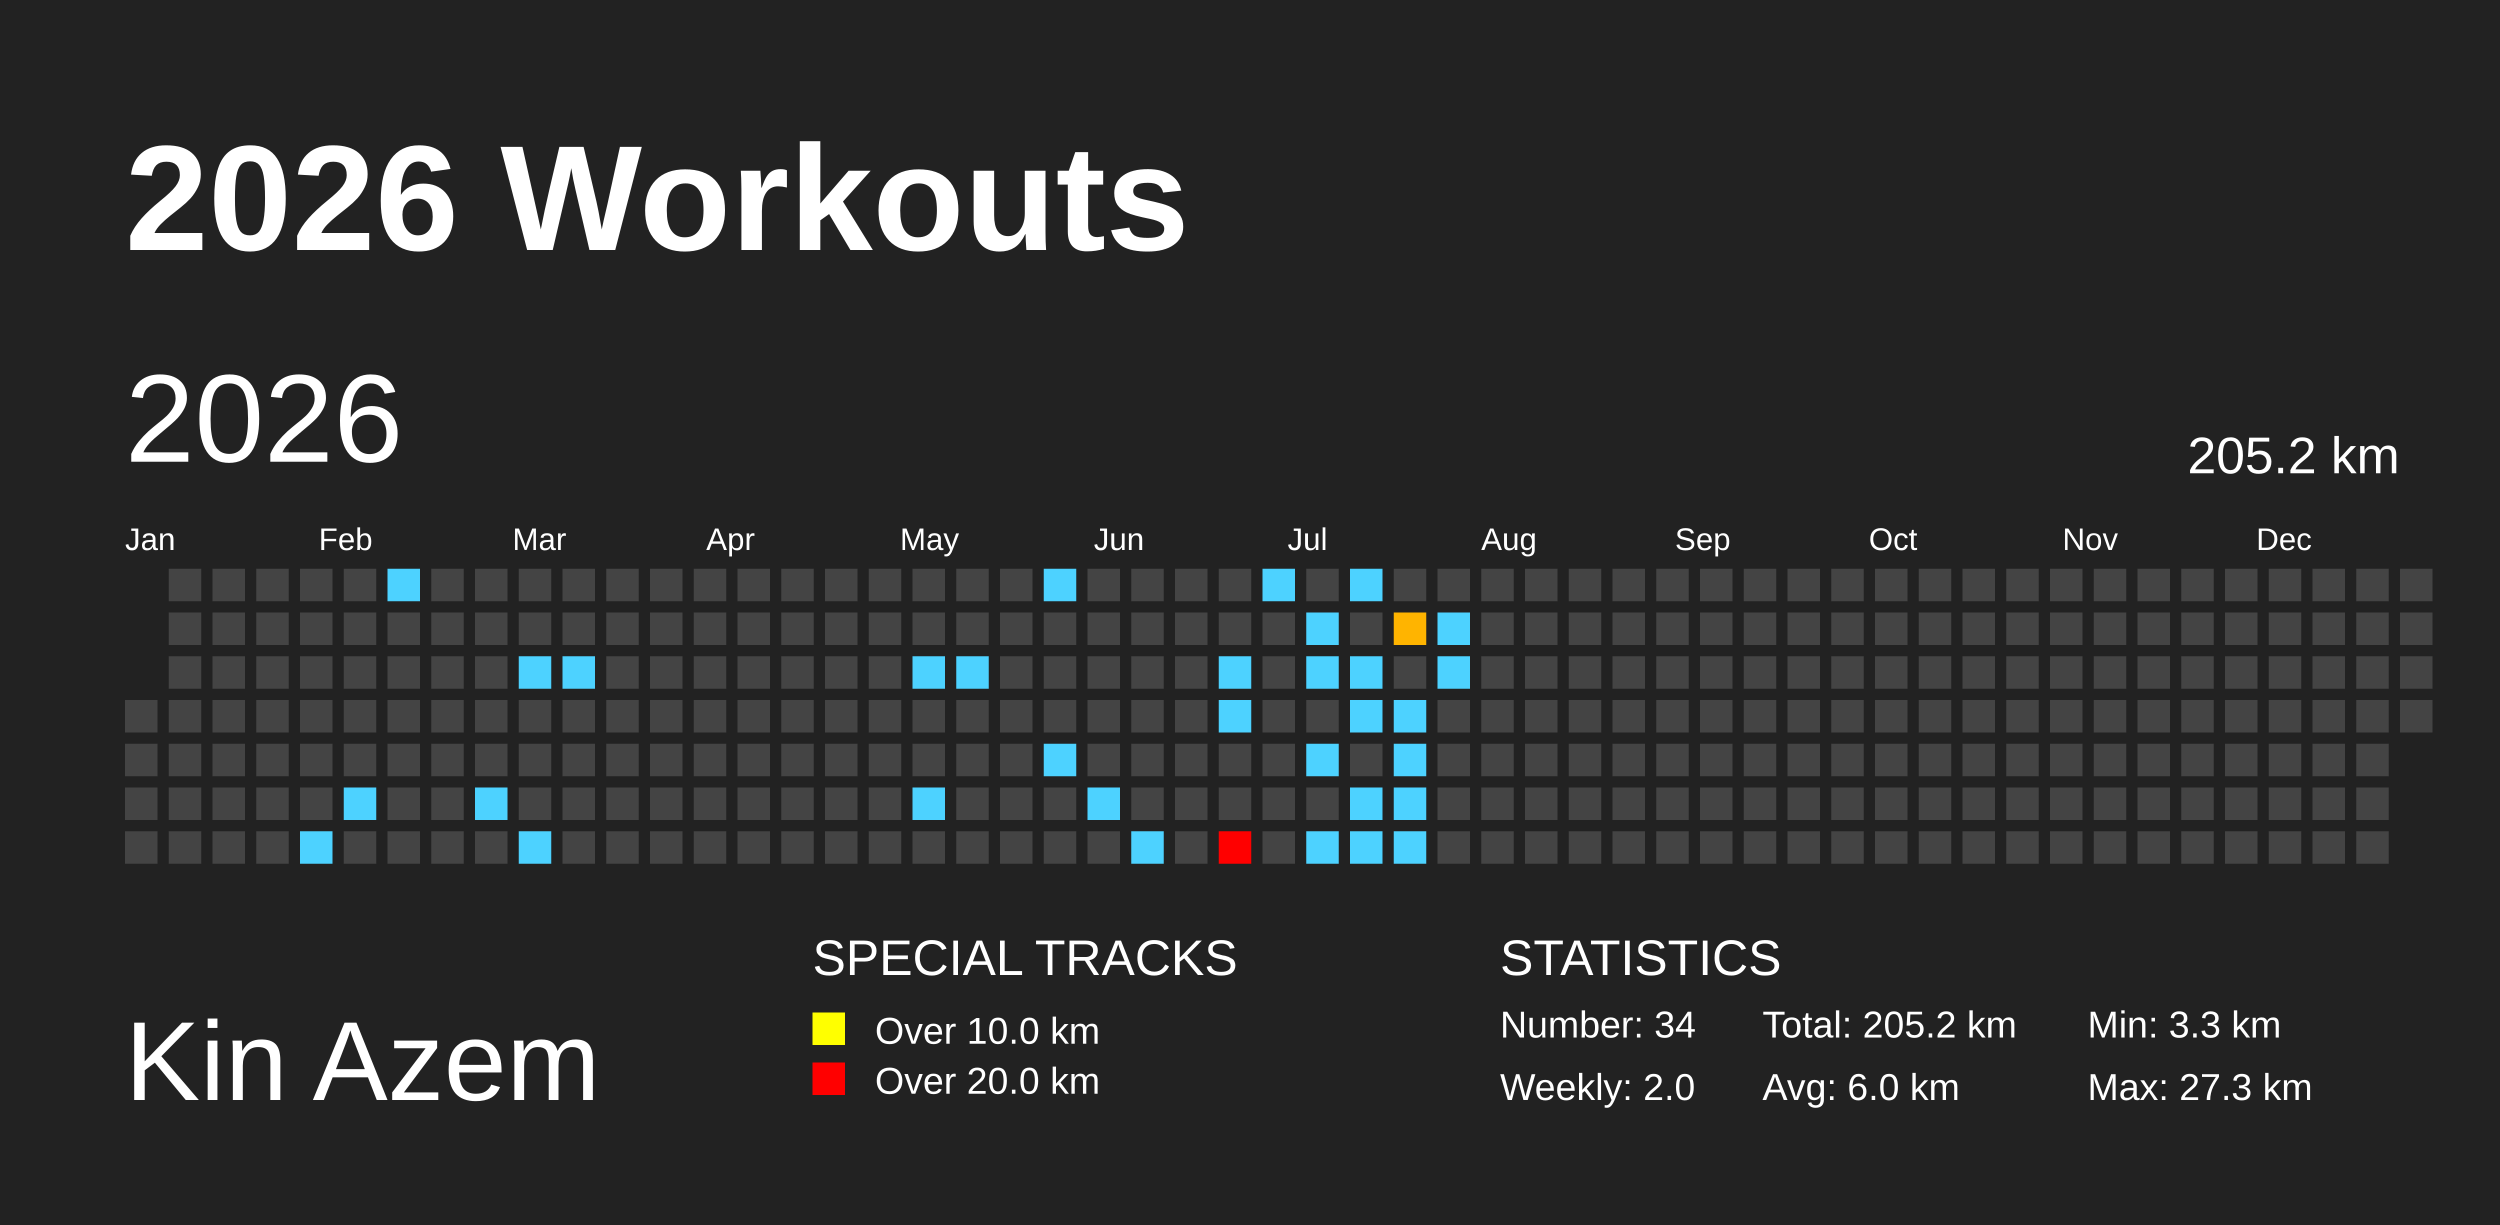
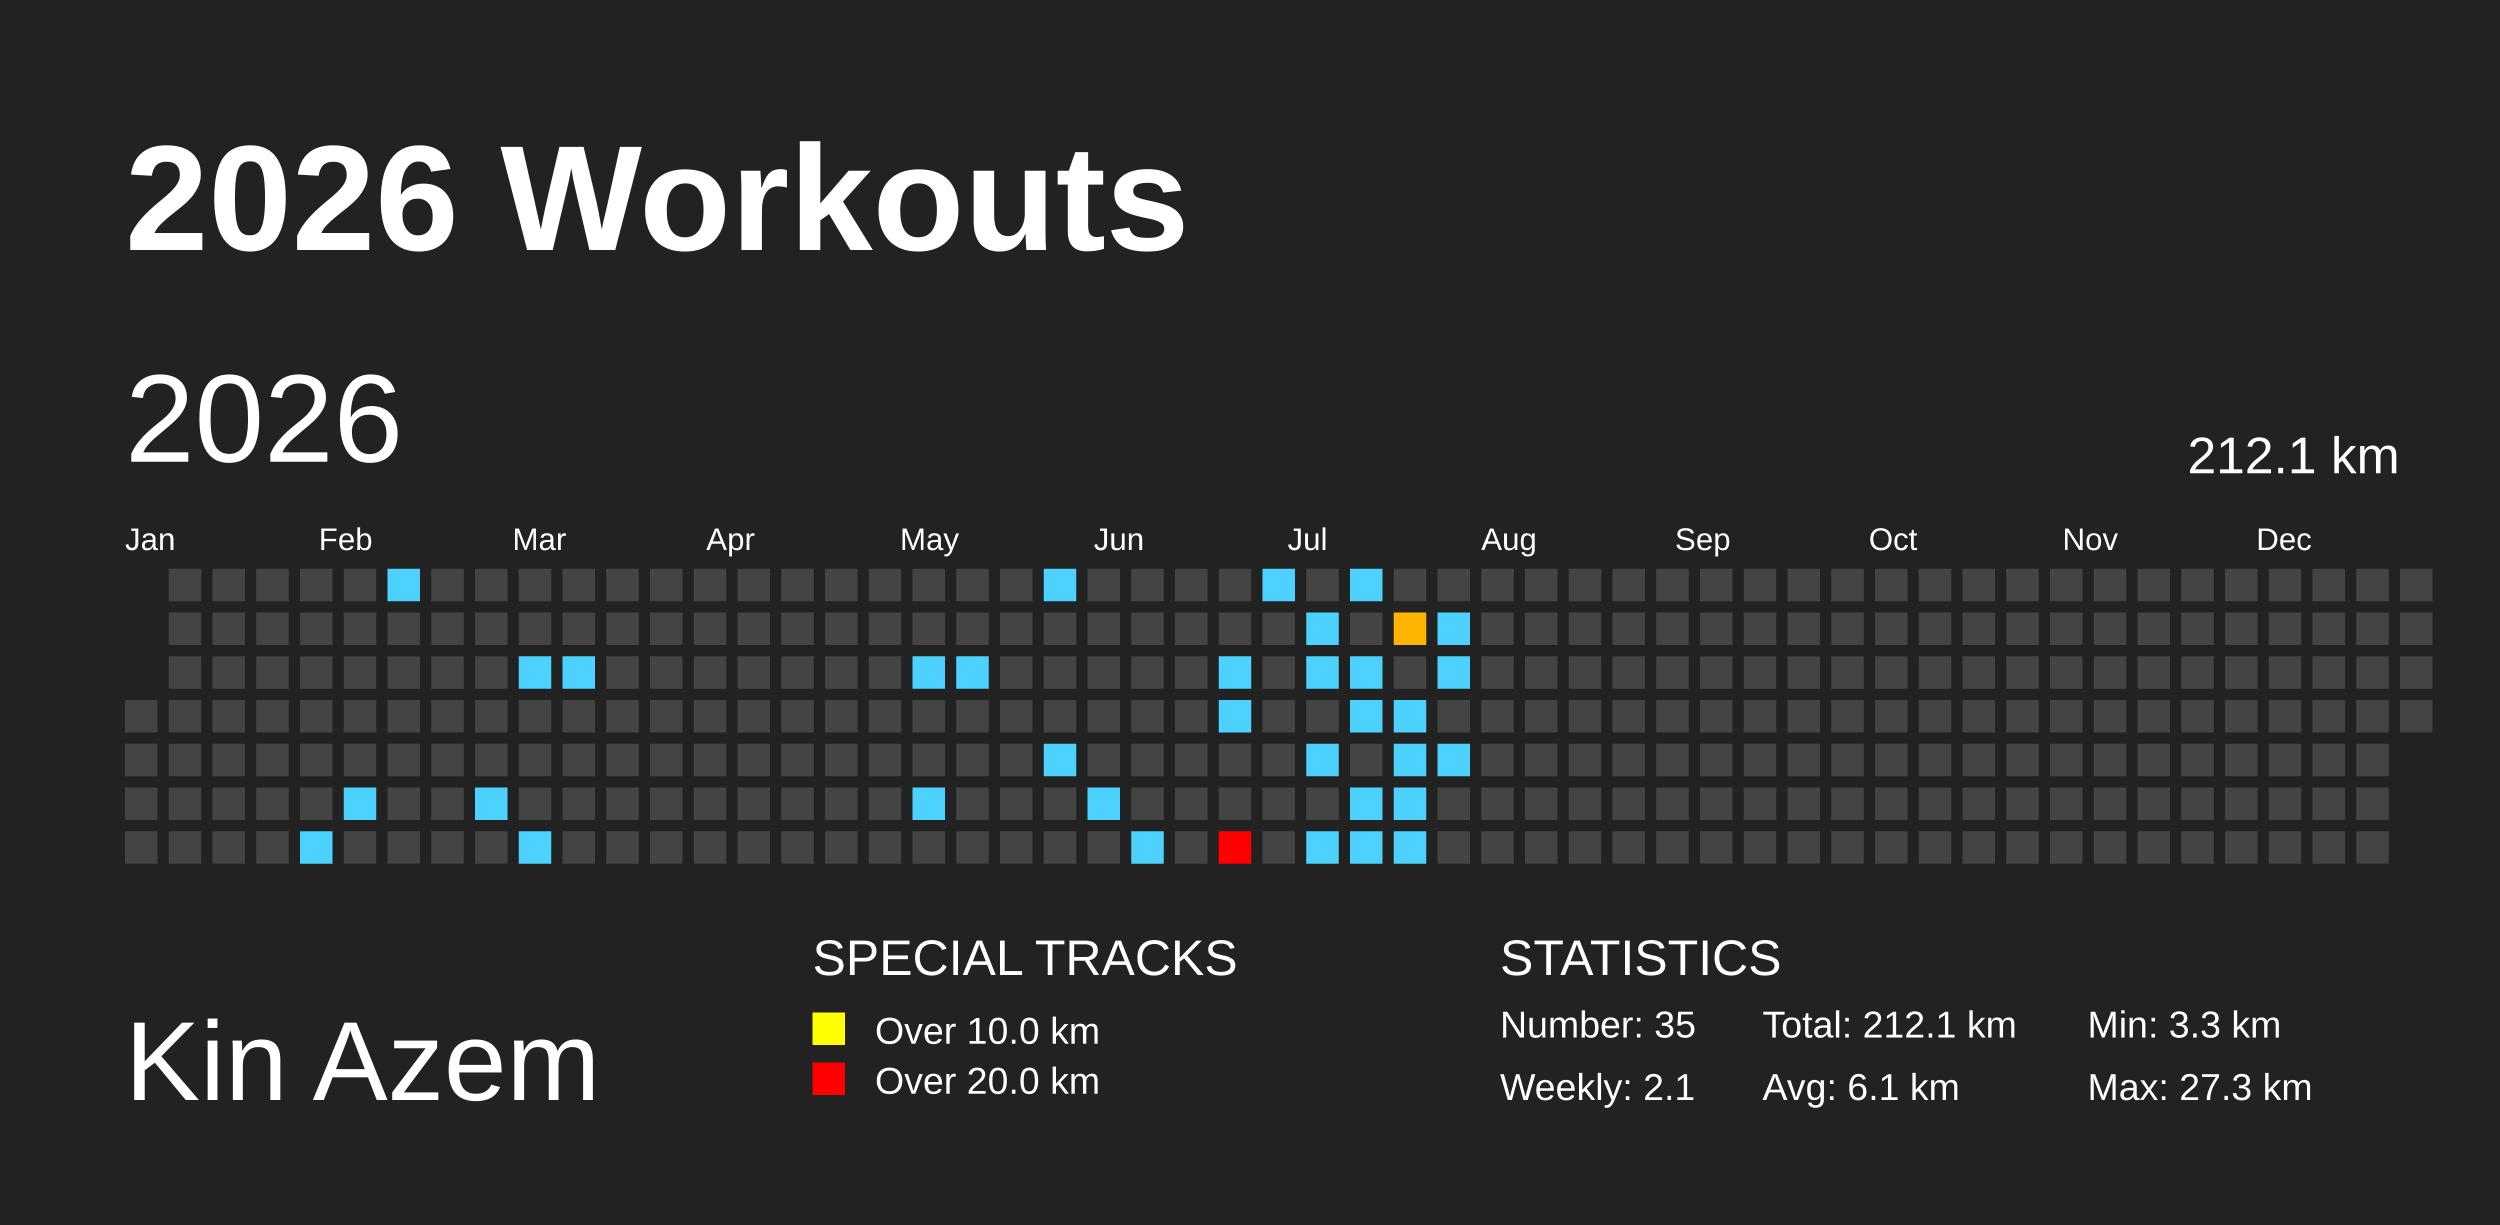
<svg xmlns="http://www.w3.org/2000/svg" baseProfile="full" height="98mm" version="1.1" viewBox="0,0,200,98" width="200mm">
  <defs>
    <pattern height="2" id="indoor-stripe" patternUnits="userSpaceOnUse" width="2">
      <line stroke="white" stroke-opacity="0.45" stroke-width="0.5" x1="0" x2="2" y1="2" y2="0" />
    </pattern>
  </defs>
  <rect fill="#222222" height="98" width="200" x="0" y="0" />
  <text fill="#FFFFFF" style="font-size:12px; font-family:Arial; font-weight:bold;" x="10" y="20">2026 Workouts</text>
  <text fill="#FFFFFF" style="font-size:9px; font-family:Arial" x="10" y="88">Kin Azem</text>
  <text fill="#FFFFFF" style="font-size:4px; font-family:Arial" x="65" y="78">SPECIAL TRACKS</text>
  <rect fill="yellow" height="2.6" width="2.6" x="65" y="81" />
  <text fill="#FFFFFF" style="font-size:3px; font-family:Arial" x="70" y="83.5">Over 10.0 km</text>
  <rect fill="red" height="2.6" width="2.6" x="65" y="85" />
  <text fill="#FFFFFF" style="font-size:3px; font-family:Arial" x="70" y="87.5">Over 20.0 km</text>
  <text fill="#FFFFFF" style="font-size:4px; font-family:Arial" x="120" y="78">STATISTICS</text>
-   <text fill="#FFFFFF" style="font-size:3px; font-family:Arial" x="120" y="83">Number: 34</text>
-   <text fill="#FFFFFF" style="font-size:3px; font-family:Arial" x="120" y="88">Weekly: 2.0</text>
-   <text fill="#FFFFFF" style="font-size:3px; font-family:Arial" x="141" y="83">Total: 205.2 km</text>
-   <text fill="#FFFFFF" style="font-size:3px; font-family:Arial" x="141" y="88">Avg: 6.0 km</text>
+   <text fill="#FFFFFF" style="font-size:3px; font-family:Arial" x="120" y="83">Number: 35</text>
+   <text fill="#FFFFFF" style="font-size:3px; font-family:Arial" x="120" y="88">Weekly: 2.1</text>
+   <text fill="#FFFFFF" style="font-size:3px; font-family:Arial" x="141" y="83">Total: 212.1 km</text>
+   <text fill="#FFFFFF" style="font-size:3px; font-family:Arial" x="141" y="88">Avg: 6.1 km</text>
  <text fill="#FFFFFF" style="font-size:3px; font-family:Arial" x="167" y="83">Min: 3.3 km</text>
  <text fill="#FFFFFF" style="font-size:3px; font-family:Arial" x="167" y="88">Max: 27.3 km</text>
  <text dominant-baseline="hanging" fill="#FFFFFF" style="font-size:10.0px; font-family:Arial;" x="10" y="30">2026</text>
-   <text dominant-baseline="hanging" fill="#FFFFFF" style="font-size:4.125px; font-family:Arial;" x="175" y="35">205.2 km</text>
+   <text dominant-baseline="hanging" fill="#FFFFFF" style="font-size:4.125px; font-family:Arial;" x="175" y="35">212.1 km</text>
  <text fill="#FFFFFF" style="font-size:2.5px; font-family:Arial" x="10.0" y="44">Jan</text>
  <text fill="#FFFFFF" style="font-size:2.5px; font-family:Arial" x="25.5" y="44">Feb</text>
  <text fill="#FFFFFF" style="font-size:2.5px; font-family:Arial" x="41.0" y="44">Mar</text>
  <text fill="#FFFFFF" style="font-size:2.5px; font-family:Arial" x="56.5" y="44">Apr</text>
  <text fill="#FFFFFF" style="font-size:2.5px; font-family:Arial" x="72.0" y="44">May</text>
  <text fill="#FFFFFF" style="font-size:2.5px; font-family:Arial" x="87.5" y="44">Jun</text>
  <text fill="#FFFFFF" style="font-size:2.5px; font-family:Arial" x="103.0" y="44">Jul</text>
  <text fill="#FFFFFF" style="font-size:2.5px; font-family:Arial" x="118.5" y="44">Aug</text>
  <text fill="#FFFFFF" style="font-size:2.5px; font-family:Arial" x="134.0" y="44">Sep</text>
  <text fill="#FFFFFF" style="font-size:2.5px; font-family:Arial" x="149.5" y="44">Oct</text>
  <text fill="#FFFFFF" style="font-size:2.5px; font-family:Arial" x="165.0" y="44">Nov</text>
  <text fill="#FFFFFF" style="font-size:2.5px; font-family:Arial" x="180.5" y="44">Dec</text>
  <rect fill="#444444" height="2.6" width="2.6" x="10.0" y="56.0" />
  <rect fill="#444444" height="2.6" width="2.6" x="10.0" y="59.5" />
  <rect fill="#444444" height="2.6" width="2.6" x="10.0" y="63.0" />
  <rect fill="#444444" height="2.6" width="2.6" x="10.0" y="66.5" />
  <rect fill="#444444" height="2.6" width="2.6" x="13.5" y="45.5" />
  <rect fill="#444444" height="2.6" width="2.6" x="13.5" y="49.0" />
  <rect fill="#444444" height="2.6" width="2.6" x="13.5" y="52.5" />
  <rect fill="#444444" height="2.6" width="2.6" x="13.5" y="56.0" />
  <rect fill="#444444" height="2.6" width="2.6" x="13.5" y="59.5" />
  <rect fill="#444444" height="2.6" width="2.6" x="13.5" y="63.0" />
  <rect fill="#444444" height="2.6" width="2.6" x="13.5" y="66.5" />
  <rect fill="#444444" height="2.6" width="2.6" x="17.0" y="45.5" />
  <rect fill="#444444" height="2.6" width="2.6" x="17.0" y="49.0" />
  <rect fill="#444444" height="2.6" width="2.6" x="17.0" y="52.5" />
  <rect fill="#444444" height="2.6" width="2.6" x="17.0" y="56.0" />
  <rect fill="#444444" height="2.6" width="2.6" x="17.0" y="59.5" />
  <rect fill="#444444" height="2.6" width="2.6" x="17.0" y="63.0" />
  <rect fill="#444444" height="2.6" width="2.6" x="17.0" y="66.5" />
  <rect fill="#444444" height="2.6" width="2.6" x="20.5" y="45.5" />
  <rect fill="#444444" height="2.6" width="2.6" x="20.5" y="49.0" />
  <rect fill="#444444" height="2.6" width="2.6" x="20.5" y="52.5" />
  <rect fill="#444444" height="2.6" width="2.6" x="20.5" y="56.0" />
  <rect fill="#444444" height="2.6" width="2.6" x="20.5" y="59.5" />
  <rect fill="#444444" height="2.6" width="2.6" x="20.5" y="63.0" />
  <rect fill="#444444" height="2.6" width="2.6" x="20.5" y="66.5" />
  <rect fill="#444444" height="2.6" width="2.6" x="24.0" y="45.5" />
  <rect fill="#444444" height="2.6" width="2.6" x="24.0" y="49.0" />
  <rect fill="#444444" height="2.6" width="2.6" x="24.0" y="52.5" />
  <rect fill="#444444" height="2.6" width="2.6" x="24.0" y="56.0" />
  <rect fill="#444444" height="2.6" width="2.6" x="24.0" y="59.5" />
  <rect fill="#444444" height="2.6" width="2.6" x="24.0" y="63.0" />
  <rect fill="#4dd2ff" height="2.6" width="2.6" x="24.0" y="66.5" />
  <rect fill="#444444" height="2.6" width="2.6" x="27.5" y="45.5" />
  <rect fill="#444444" height="2.6" width="2.6" x="27.5" y="49.0" />
  <rect fill="#444444" height="2.6" width="2.6" x="27.5" y="52.5" />
  <rect fill="#444444" height="2.6" width="2.6" x="27.5" y="56.0" />
  <rect fill="#444444" height="2.6" width="2.6" x="27.5" y="59.5" />
  <rect fill="#4dd2ff" height="2.6" width="2.6" x="27.5" y="63.0" />
  <rect fill="#444444" height="2.6" width="2.6" x="27.5" y="66.5" />
  <rect fill="#4dd2ff" height="2.6" width="2.6" x="31.0" y="45.5" />
  <rect fill="#444444" height="2.6" width="2.6" x="31.0" y="49.0" />
  <rect fill="#444444" height="2.6" width="2.6" x="31.0" y="52.5" />
  <rect fill="#444444" height="2.6" width="2.6" x="31.0" y="56.0" />
  <rect fill="#444444" height="2.6" width="2.6" x="31.0" y="59.5" />
  <rect fill="#444444" height="2.6" width="2.6" x="31.0" y="63.0" />
  <rect fill="#444444" height="2.6" width="2.6" x="31.0" y="66.5" />
  <rect fill="#444444" height="2.6" width="2.6" x="34.5" y="45.5" />
  <rect fill="#444444" height="2.6" width="2.6" x="34.5" y="49.0" />
  <rect fill="#444444" height="2.6" width="2.6" x="34.5" y="52.5" />
  <rect fill="#444444" height="2.6" width="2.6" x="34.5" y="56.0" />
  <rect fill="#444444" height="2.6" width="2.6" x="34.5" y="59.5" />
  <rect fill="#444444" height="2.6" width="2.6" x="34.5" y="63.0" />
  <rect fill="#444444" height="2.6" width="2.6" x="34.5" y="66.5" />
  <rect fill="#444444" height="2.6" width="2.6" x="38.0" y="45.5" />
  <rect fill="#444444" height="2.6" width="2.6" x="38.0" y="49.0" />
  <rect fill="#444444" height="2.6" width="2.6" x="38.0" y="52.5" />
  <rect fill="#444444" height="2.6" width="2.6" x="38.0" y="56.0" />
  <rect fill="#444444" height="2.6" width="2.6" x="38.0" y="59.5" />
  <rect fill="#4dd2ff" height="2.6" width="2.6" x="38.0" y="63.0" />
  <rect fill="#444444" height="2.6" width="2.6" x="38.0" y="66.5" />
  <rect fill="#444444" height="2.6" width="2.6" x="41.5" y="45.5" />
  <rect fill="#444444" height="2.6" width="2.6" x="41.5" y="49.0" />
  <rect fill="#4dd2ff" height="2.6" width="2.6" x="41.5" y="52.5" />
  <rect fill="#444444" height="2.6" width="2.6" x="41.5" y="56.0" />
  <rect fill="#444444" height="2.6" width="2.6" x="41.5" y="59.5" />
  <rect fill="#444444" height="2.6" width="2.6" x="41.5" y="63.0" />
  <rect fill="#4dd2ff" height="2.6" width="2.6" x="41.5" y="66.5" />
  <rect fill="#444444" height="2.6" width="2.6" x="45.0" y="45.5" />
  <rect fill="#444444" height="2.6" width="2.6" x="45.0" y="49.0" />
  <rect fill="#4dd2ff" height="2.6" width="2.6" x="45.0" y="52.5" />
  <rect fill="#444444" height="2.6" width="2.6" x="45.0" y="56.0" />
  <rect fill="#444444" height="2.6" width="2.6" x="45.0" y="59.5" />
  <rect fill="#444444" height="2.6" width="2.6" x="45.0" y="63.0" />
  <rect fill="#444444" height="2.6" width="2.6" x="45.0" y="66.5" />
  <rect fill="#444444" height="2.6" width="2.6" x="48.5" y="45.5" />
  <rect fill="#444444" height="2.6" width="2.6" x="48.5" y="49.0" />
  <rect fill="#444444" height="2.6" width="2.6" x="48.5" y="52.5" />
  <rect fill="#444444" height="2.6" width="2.6" x="48.5" y="56.0" />
  <rect fill="#444444" height="2.6" width="2.6" x="48.5" y="59.5" />
  <rect fill="#444444" height="2.6" width="2.6" x="48.5" y="63.0" />
  <rect fill="#444444" height="2.6" width="2.6" x="48.5" y="66.5" />
  <rect fill="#444444" height="2.6" width="2.6" x="52.0" y="45.5" />
  <rect fill="#444444" height="2.6" width="2.6" x="52.0" y="49.0" />
  <rect fill="#444444" height="2.6" width="2.6" x="52.0" y="52.5" />
  <rect fill="#444444" height="2.6" width="2.6" x="52.0" y="56.0" />
  <rect fill="#444444" height="2.6" width="2.6" x="52.0" y="59.5" />
  <rect fill="#444444" height="2.6" width="2.6" x="52.0" y="63.0" />
  <rect fill="#444444" height="2.6" width="2.6" x="52.0" y="66.5" />
  <rect fill="#444444" height="2.6" width="2.6" x="55.5" y="45.5" />
  <rect fill="#444444" height="2.6" width="2.6" x="55.5" y="49.0" />
  <rect fill="#444444" height="2.6" width="2.6" x="55.5" y="52.5" />
  <rect fill="#444444" height="2.6" width="2.6" x="55.5" y="56.0" />
  <rect fill="#444444" height="2.6" width="2.6" x="55.5" y="59.5" />
  <rect fill="#444444" height="2.6" width="2.6" x="55.5" y="63.0" />
  <rect fill="#444444" height="2.6" width="2.6" x="55.5" y="66.5" />
  <rect fill="#444444" height="2.6" width="2.6" x="59.0" y="45.5" />
  <rect fill="#444444" height="2.6" width="2.6" x="59.0" y="49.0" />
  <rect fill="#444444" height="2.6" width="2.6" x="59.0" y="52.5" />
  <rect fill="#444444" height="2.6" width="2.6" x="59.0" y="56.0" />
  <rect fill="#444444" height="2.6" width="2.6" x="59.0" y="59.5" />
  <rect fill="#444444" height="2.6" width="2.6" x="59.0" y="63.0" />
  <rect fill="#444444" height="2.6" width="2.6" x="59.0" y="66.5" />
  <rect fill="#444444" height="2.6" width="2.6" x="62.5" y="45.5" />
  <rect fill="#444444" height="2.6" width="2.6" x="62.5" y="49.0" />
  <rect fill="#444444" height="2.6" width="2.6" x="62.5" y="52.5" />
  <rect fill="#444444" height="2.6" width="2.6" x="62.5" y="56.0" />
  <rect fill="#444444" height="2.6" width="2.6" x="62.5" y="59.5" />
  <rect fill="#444444" height="2.6" width="2.6" x="62.5" y="63.0" />
  <rect fill="#444444" height="2.6" width="2.6" x="62.5" y="66.5" />
  <rect fill="#444444" height="2.6" width="2.6" x="66.0" y="45.5" />
  <rect fill="#444444" height="2.6" width="2.6" x="66.0" y="49.0" />
  <rect fill="#444444" height="2.6" width="2.6" x="66.0" y="52.5" />
  <rect fill="#444444" height="2.6" width="2.6" x="66.0" y="56.0" />
  <rect fill="#444444" height="2.6" width="2.6" x="66.0" y="59.5" />
  <rect fill="#444444" height="2.6" width="2.6" x="66.0" y="63.0" />
  <rect fill="#444444" height="2.6" width="2.6" x="66.0" y="66.5" />
  <rect fill="#444444" height="2.6" width="2.6" x="69.5" y="45.5" />
  <rect fill="#444444" height="2.6" width="2.6" x="69.5" y="49.0" />
  <rect fill="#444444" height="2.6" width="2.6" x="69.5" y="52.5" />
  <rect fill="#444444" height="2.6" width="2.6" x="69.5" y="56.0" />
  <rect fill="#444444" height="2.6" width="2.6" x="69.5" y="59.5" />
  <rect fill="#444444" height="2.6" width="2.6" x="69.5" y="63.0" />
  <rect fill="#444444" height="2.6" width="2.6" x="69.5" y="66.5" />
  <rect fill="#444444" height="2.6" width="2.6" x="73.0" y="45.5" />
  <rect fill="#444444" height="2.6" width="2.6" x="73.0" y="49.0" />
  <rect fill="#4dd2ff" height="2.6" width="2.6" x="73.0" y="52.5" />
  <rect fill="#444444" height="2.6" width="2.6" x="73.0" y="56.0" />
  <rect fill="#444444" height="2.6" width="2.6" x="73.0" y="59.5" />
  <rect fill="#4dd2ff" height="2.6" width="2.6" x="73.0" y="63.0" />
  <rect fill="#444444" height="2.6" width="2.6" x="73.0" y="66.5" />
  <rect fill="#444444" height="2.6" width="2.6" x="76.5" y="45.5" />
  <rect fill="#444444" height="2.6" width="2.6" x="76.5" y="49.0" />
  <rect fill="#4dd2ff" height="2.6" width="2.6" x="76.5" y="52.5" />
  <rect fill="#444444" height="2.6" width="2.6" x="76.5" y="56.0" />
  <rect fill="#444444" height="2.6" width="2.6" x="76.5" y="59.5" />
  <rect fill="#444444" height="2.6" width="2.6" x="76.5" y="63.0" />
  <rect fill="#444444" height="2.6" width="2.6" x="76.5" y="66.5" />
  <rect fill="#444444" height="2.6" width="2.6" x="80.0" y="45.5" />
  <rect fill="#444444" height="2.6" width="2.6" x="80.0" y="49.0" />
  <rect fill="#444444" height="2.6" width="2.6" x="80.0" y="52.5" />
  <rect fill="#444444" height="2.6" width="2.6" x="80.0" y="56.0" />
  <rect fill="#444444" height="2.6" width="2.6" x="80.0" y="59.5" />
  <rect fill="#444444" height="2.6" width="2.6" x="80.0" y="63.0" />
  <rect fill="#444444" height="2.6" width="2.6" x="80.0" y="66.5" />
  <rect fill="#4dd2ff" height="2.6" width="2.6" x="83.5" y="45.5" />
  <rect fill="#444444" height="2.6" width="2.6" x="83.5" y="49.0" />
  <rect fill="#444444" height="2.6" width="2.6" x="83.5" y="52.5" />
  <rect fill="#444444" height="2.6" width="2.6" x="83.5" y="56.0" />
  <rect fill="#4dd2ff" height="2.6" width="2.6" x="83.5" y="59.5" />
  <rect fill="#444444" height="2.6" width="2.6" x="83.5" y="63.0" />
  <rect fill="#444444" height="2.6" width="2.6" x="83.5" y="66.5" />
  <rect fill="#444444" height="2.6" width="2.6" x="87.0" y="45.5" />
  <rect fill="#444444" height="2.6" width="2.6" x="87.0" y="49.0" />
  <rect fill="#444444" height="2.6" width="2.6" x="87.0" y="52.5" />
  <rect fill="#444444" height="2.6" width="2.6" x="87.0" y="56.0" />
  <rect fill="#444444" height="2.6" width="2.6" x="87.0" y="59.5" />
  <rect fill="#4dd2ff" height="2.6" width="2.6" x="87.0" y="63.0" />
  <rect fill="#444444" height="2.6" width="2.6" x="87.0" y="66.5" />
  <rect fill="#444444" height="2.6" width="2.6" x="90.5" y="45.5" />
  <rect fill="#444444" height="2.6" width="2.6" x="90.5" y="49.0" />
  <rect fill="#444444" height="2.6" width="2.6" x="90.5" y="52.5" />
  <rect fill="#444444" height="2.6" width="2.6" x="90.5" y="56.0" />
  <rect fill="#444444" height="2.6" width="2.6" x="90.5" y="59.5" />
  <rect fill="#444444" height="2.6" width="2.6" x="90.5" y="63.0" />
  <rect fill="#4dd2ff" height="2.6" width="2.6" x="90.5" y="66.5" />
  <rect fill="#444444" height="2.6" width="2.6" x="94.0" y="45.5" />
  <rect fill="#444444" height="2.6" width="2.6" x="94.0" y="49.0" />
  <rect fill="#444444" height="2.6" width="2.6" x="94.0" y="52.5" />
  <rect fill="#444444" height="2.6" width="2.6" x="94.0" y="56.0" />
  <rect fill="#444444" height="2.6" width="2.6" x="94.0" y="59.5" />
  <rect fill="#444444" height="2.6" width="2.6" x="94.0" y="63.0" />
  <rect fill="#444444" height="2.6" width="2.6" x="94.0" y="66.5" />
  <rect fill="#444444" height="2.6" width="2.6" x="97.5" y="45.5" />
  <rect fill="#444444" height="2.6" width="2.6" x="97.5" y="49.0" />
  <rect fill="#4dd2ff" height="2.6" width="2.6" x="97.5" y="52.5" />
  <rect fill="#4dd2ff" height="2.6" width="2.6" x="97.5" y="56.0" />
  <rect fill="#444444" height="2.6" width="2.6" x="97.5" y="59.5" />
  <rect fill="#444444" height="2.6" width="2.6" x="97.5" y="63.0" />
  <rect fill="red" height="2.6" width="2.6" x="97.5" y="66.5" />
  <rect fill="#4dd2ff" height="2.6" width="2.6" x="101.0" y="45.5" />
  <rect fill="#444444" height="2.6" width="2.6" x="101.0" y="49.0" />
  <rect fill="#444444" height="2.6" width="2.6" x="101.0" y="52.5" />
  <rect fill="#444444" height="2.6" width="2.6" x="101.0" y="56.0" />
  <rect fill="#444444" height="2.6" width="2.6" x="101.0" y="59.5" />
  <rect fill="#444444" height="2.6" width="2.6" x="101.0" y="63.0" />
  <rect fill="#444444" height="2.6" width="2.6" x="101.0" y="66.5" />
  <rect fill="#444444" height="2.6" width="2.6" x="104.5" y="45.5" />
  <rect fill="#4dd2ff" height="2.6" width="2.6" x="104.5" y="49.0" />
  <rect fill="#4dd2ff" height="2.6" width="2.6" x="104.5" y="52.5" />
  <rect fill="#444444" height="2.6" width="2.6" x="104.5" y="56.0" />
  <rect fill="#4dd2ff" height="2.6" width="2.6" x="104.5" y="59.5" />
  <rect fill="#444444" height="2.6" width="2.6" x="104.5" y="63.0" />
  <rect fill="#4dd2ff" height="2.6" width="2.6" x="104.5" y="66.5" />
  <rect fill="#4dd2ff" height="2.6" width="2.6" x="108.0" y="45.5" />
  <rect fill="#444444" height="2.6" width="2.6" x="108.0" y="49.0" />
  <rect fill="#4dd2ff" height="2.6" width="2.6" x="108.0" y="52.5" />
  <rect fill="#4dd2ff" height="2.6" width="2.6" x="108.0" y="56.0" />
  <rect fill="#444444" height="2.6" width="2.6" x="108.0" y="59.5" />
  <rect fill="#4dd2ff" height="2.6" width="2.6" x="108.0" y="63.0" />
  <rect fill="#4dd2ff" height="2.6" width="2.6" x="108.0" y="66.5" />
  <rect fill="#444444" height="2.6" width="2.6" x="111.5" y="45.5" />
  <rect fill="#ffb400" height="2.6" width="2.6" x="111.5" y="49.0" />
  <rect fill="#444444" height="2.6" width="2.6" x="111.5" y="52.5" />
  <rect fill="#4dd2ff" height="2.6" width="2.6" x="111.5" y="56.0" />
  <rect fill="#4dd2ff" height="2.6" width="2.6" x="111.5" y="59.5" />
  <rect fill="#4dd2ff" height="2.6" width="2.6" x="111.5" y="63.0" />
  <rect fill="#4dd2ff" height="2.6" width="2.6" x="111.5" y="66.5" />
  <rect fill="#444444" height="2.6" width="2.6" x="115.0" y="45.5" />
  <rect fill="#4dd2ff" height="2.6" width="2.6" x="115.0" y="49.0" />
  <rect fill="#4dd2ff" height="2.6" width="2.6" x="115.0" y="52.5" />
  <rect fill="#444444" height="2.6" width="2.6" x="115.0" y="56.0" />
-   <rect fill="#444444" height="2.6" width="2.6" x="115.0" y="59.5" />
+   <rect fill="#4dd2ff" height="2.6" width="2.6" x="115.0" y="59.5" />
  <rect fill="#444444" height="2.6" width="2.6" x="115.0" y="63.0" />
  <rect fill="#444444" height="2.6" width="2.6" x="115.0" y="66.5" />
  <rect fill="#444444" height="2.6" width="2.6" x="118.5" y="45.5" />
  <rect fill="#444444" height="2.6" width="2.6" x="118.5" y="49.0" />
  <rect fill="#444444" height="2.6" width="2.6" x="118.5" y="52.5" />
  <rect fill="#444444" height="2.6" width="2.6" x="118.5" y="56.0" />
  <rect fill="#444444" height="2.6" width="2.6" x="118.5" y="59.5" />
  <rect fill="#444444" height="2.6" width="2.6" x="118.5" y="63.0" />
  <rect fill="#444444" height="2.6" width="2.6" x="118.5" y="66.5" />
  <rect fill="#444444" height="2.6" width="2.6" x="122.0" y="45.5" />
  <rect fill="#444444" height="2.6" width="2.6" x="122.0" y="49.0" />
  <rect fill="#444444" height="2.6" width="2.6" x="122.0" y="52.5" />
  <rect fill="#444444" height="2.6" width="2.6" x="122.0" y="56.0" />
  <rect fill="#444444" height="2.6" width="2.6" x="122.0" y="59.5" />
  <rect fill="#444444" height="2.6" width="2.6" x="122.0" y="63.0" />
  <rect fill="#444444" height="2.6" width="2.6" x="122.0" y="66.5" />
  <rect fill="#444444" height="2.6" width="2.6" x="125.5" y="45.5" />
  <rect fill="#444444" height="2.6" width="2.6" x="125.5" y="49.0" />
  <rect fill="#444444" height="2.6" width="2.6" x="125.5" y="52.5" />
  <rect fill="#444444" height="2.6" width="2.6" x="125.5" y="56.0" />
  <rect fill="#444444" height="2.6" width="2.6" x="125.5" y="59.5" />
  <rect fill="#444444" height="2.6" width="2.6" x="125.5" y="63.0" />
  <rect fill="#444444" height="2.6" width="2.6" x="125.5" y="66.5" />
  <rect fill="#444444" height="2.6" width="2.6" x="129.0" y="45.5" />
  <rect fill="#444444" height="2.6" width="2.6" x="129.0" y="49.0" />
  <rect fill="#444444" height="2.6" width="2.6" x="129.0" y="52.5" />
  <rect fill="#444444" height="2.6" width="2.6" x="129.0" y="56.0" />
  <rect fill="#444444" height="2.6" width="2.6" x="129.0" y="59.5" />
  <rect fill="#444444" height="2.6" width="2.6" x="129.0" y="63.0" />
  <rect fill="#444444" height="2.6" width="2.6" x="129.0" y="66.5" />
  <rect fill="#444444" height="2.6" width="2.6" x="132.5" y="45.5" />
  <rect fill="#444444" height="2.6" width="2.6" x="132.5" y="49.0" />
  <rect fill="#444444" height="2.6" width="2.6" x="132.5" y="52.5" />
  <rect fill="#444444" height="2.6" width="2.6" x="132.5" y="56.0" />
  <rect fill="#444444" height="2.6" width="2.6" x="132.5" y="59.5" />
  <rect fill="#444444" height="2.6" width="2.6" x="132.5" y="63.0" />
  <rect fill="#444444" height="2.6" width="2.6" x="132.5" y="66.5" />
  <rect fill="#444444" height="2.6" width="2.6" x="136.0" y="45.5" />
  <rect fill="#444444" height="2.6" width="2.6" x="136.0" y="49.0" />
  <rect fill="#444444" height="2.6" width="2.6" x="136.0" y="52.5" />
  <rect fill="#444444" height="2.6" width="2.6" x="136.0" y="56.0" />
  <rect fill="#444444" height="2.6" width="2.6" x="136.0" y="59.5" />
  <rect fill="#444444" height="2.6" width="2.6" x="136.0" y="63.0" />
  <rect fill="#444444" height="2.6" width="2.6" x="136.0" y="66.5" />
  <rect fill="#444444" height="2.6" width="2.6" x="139.5" y="45.5" />
  <rect fill="#444444" height="2.6" width="2.6" x="139.5" y="49.0" />
  <rect fill="#444444" height="2.6" width="2.6" x="139.5" y="52.5" />
  <rect fill="#444444" height="2.6" width="2.6" x="139.5" y="56.0" />
  <rect fill="#444444" height="2.6" width="2.6" x="139.5" y="59.5" />
  <rect fill="#444444" height="2.6" width="2.6" x="139.5" y="63.0" />
  <rect fill="#444444" height="2.6" width="2.6" x="139.5" y="66.5" />
  <rect fill="#444444" height="2.6" width="2.6" x="143.0" y="45.5" />
  <rect fill="#444444" height="2.6" width="2.6" x="143.0" y="49.0" />
  <rect fill="#444444" height="2.6" width="2.6" x="143.0" y="52.5" />
  <rect fill="#444444" height="2.6" width="2.6" x="143.0" y="56.0" />
  <rect fill="#444444" height="2.6" width="2.6" x="143.0" y="59.5" />
  <rect fill="#444444" height="2.6" width="2.6" x="143.0" y="63.0" />
  <rect fill="#444444" height="2.6" width="2.6" x="143.0" y="66.5" />
  <rect fill="#444444" height="2.6" width="2.6" x="146.5" y="45.5" />
  <rect fill="#444444" height="2.6" width="2.6" x="146.5" y="49.0" />
  <rect fill="#444444" height="2.6" width="2.6" x="146.5" y="52.5" />
  <rect fill="#444444" height="2.6" width="2.6" x="146.5" y="56.0" />
  <rect fill="#444444" height="2.6" width="2.6" x="146.5" y="59.5" />
  <rect fill="#444444" height="2.6" width="2.6" x="146.5" y="63.0" />
  <rect fill="#444444" height="2.6" width="2.6" x="146.5" y="66.5" />
  <rect fill="#444444" height="2.6" width="2.6" x="150.0" y="45.5" />
  <rect fill="#444444" height="2.6" width="2.6" x="150.0" y="49.0" />
  <rect fill="#444444" height="2.6" width="2.6" x="150.0" y="52.5" />
  <rect fill="#444444" height="2.6" width="2.6" x="150.0" y="56.0" />
  <rect fill="#444444" height="2.6" width="2.6" x="150.0" y="59.5" />
  <rect fill="#444444" height="2.6" width="2.6" x="150.0" y="63.0" />
  <rect fill="#444444" height="2.6" width="2.6" x="150.0" y="66.5" />
  <rect fill="#444444" height="2.6" width="2.6" x="153.5" y="45.5" />
  <rect fill="#444444" height="2.6" width="2.6" x="153.5" y="49.0" />
  <rect fill="#444444" height="2.6" width="2.6" x="153.5" y="52.5" />
  <rect fill="#444444" height="2.6" width="2.6" x="153.5" y="56.0" />
  <rect fill="#444444" height="2.6" width="2.6" x="153.5" y="59.5" />
  <rect fill="#444444" height="2.6" width="2.6" x="153.5" y="63.0" />
  <rect fill="#444444" height="2.6" width="2.6" x="153.5" y="66.5" />
  <rect fill="#444444" height="2.6" width="2.6" x="157.0" y="45.5" />
  <rect fill="#444444" height="2.6" width="2.6" x="157.0" y="49.0" />
  <rect fill="#444444" height="2.6" width="2.6" x="157.0" y="52.5" />
  <rect fill="#444444" height="2.6" width="2.6" x="157.0" y="56.0" />
  <rect fill="#444444" height="2.6" width="2.6" x="157.0" y="59.5" />
  <rect fill="#444444" height="2.6" width="2.6" x="157.0" y="63.0" />
  <rect fill="#444444" height="2.6" width="2.6" x="157.0" y="66.5" />
  <rect fill="#444444" height="2.6" width="2.6" x="160.5" y="45.5" />
  <rect fill="#444444" height="2.6" width="2.6" x="160.5" y="49.0" />
  <rect fill="#444444" height="2.6" width="2.6" x="160.5" y="52.5" />
  <rect fill="#444444" height="2.6" width="2.6" x="160.5" y="56.0" />
  <rect fill="#444444" height="2.6" width="2.6" x="160.5" y="59.5" />
  <rect fill="#444444" height="2.6" width="2.6" x="160.5" y="63.0" />
  <rect fill="#444444" height="2.6" width="2.6" x="160.5" y="66.5" />
  <rect fill="#444444" height="2.6" width="2.6" x="164.0" y="45.5" />
  <rect fill="#444444" height="2.6" width="2.6" x="164.0" y="49.0" />
  <rect fill="#444444" height="2.6" width="2.6" x="164.0" y="52.5" />
  <rect fill="#444444" height="2.6" width="2.6" x="164.0" y="56.0" />
  <rect fill="#444444" height="2.6" width="2.6" x="164.0" y="59.5" />
  <rect fill="#444444" height="2.6" width="2.6" x="164.0" y="63.0" />
  <rect fill="#444444" height="2.6" width="2.6" x="164.0" y="66.5" />
  <rect fill="#444444" height="2.6" width="2.6" x="167.5" y="45.5" />
  <rect fill="#444444" height="2.6" width="2.6" x="167.5" y="49.0" />
  <rect fill="#444444" height="2.6" width="2.6" x="167.5" y="52.5" />
  <rect fill="#444444" height="2.6" width="2.6" x="167.5" y="56.0" />
  <rect fill="#444444" height="2.6" width="2.6" x="167.5" y="59.5" />
  <rect fill="#444444" height="2.6" width="2.6" x="167.5" y="63.0" />
  <rect fill="#444444" height="2.6" width="2.6" x="167.5" y="66.5" />
  <rect fill="#444444" height="2.6" width="2.6" x="171.0" y="45.5" />
  <rect fill="#444444" height="2.6" width="2.6" x="171.0" y="49.0" />
  <rect fill="#444444" height="2.6" width="2.6" x="171.0" y="52.5" />
  <rect fill="#444444" height="2.6" width="2.6" x="171.0" y="56.0" />
  <rect fill="#444444" height="2.6" width="2.6" x="171.0" y="59.5" />
  <rect fill="#444444" height="2.6" width="2.6" x="171.0" y="63.0" />
  <rect fill="#444444" height="2.6" width="2.6" x="171.0" y="66.5" />
  <rect fill="#444444" height="2.6" width="2.6" x="174.5" y="45.5" />
  <rect fill="#444444" height="2.6" width="2.6" x="174.5" y="49.0" />
  <rect fill="#444444" height="2.6" width="2.6" x="174.5" y="52.5" />
  <rect fill="#444444" height="2.6" width="2.6" x="174.5" y="56.0" />
  <rect fill="#444444" height="2.6" width="2.6" x="174.5" y="59.5" />
  <rect fill="#444444" height="2.6" width="2.6" x="174.5" y="63.0" />
  <rect fill="#444444" height="2.6" width="2.6" x="174.5" y="66.5" />
  <rect fill="#444444" height="2.6" width="2.6" x="178.0" y="45.5" />
  <rect fill="#444444" height="2.6" width="2.6" x="178.0" y="49.0" />
  <rect fill="#444444" height="2.6" width="2.6" x="178.0" y="52.5" />
  <rect fill="#444444" height="2.6" width="2.6" x="178.0" y="56.0" />
  <rect fill="#444444" height="2.6" width="2.6" x="178.0" y="59.5" />
  <rect fill="#444444" height="2.6" width="2.6" x="178.0" y="63.0" />
  <rect fill="#444444" height="2.6" width="2.6" x="178.0" y="66.5" />
  <rect fill="#444444" height="2.6" width="2.6" x="181.5" y="45.5" />
  <rect fill="#444444" height="2.6" width="2.6" x="181.5" y="49.0" />
  <rect fill="#444444" height="2.6" width="2.6" x="181.5" y="52.5" />
  <rect fill="#444444" height="2.6" width="2.6" x="181.5" y="56.0" />
  <rect fill="#444444" height="2.6" width="2.6" x="181.5" y="59.5" />
  <rect fill="#444444" height="2.6" width="2.6" x="181.5" y="63.0" />
  <rect fill="#444444" height="2.6" width="2.6" x="181.5" y="66.5" />
  <rect fill="#444444" height="2.6" width="2.6" x="185.0" y="45.5" />
  <rect fill="#444444" height="2.6" width="2.6" x="185.0" y="49.0" />
  <rect fill="#444444" height="2.6" width="2.6" x="185.0" y="52.5" />
  <rect fill="#444444" height="2.6" width="2.6" x="185.0" y="56.0" />
  <rect fill="#444444" height="2.6" width="2.6" x="185.0" y="59.5" />
  <rect fill="#444444" height="2.6" width="2.6" x="185.0" y="63.0" />
  <rect fill="#444444" height="2.6" width="2.6" x="185.0" y="66.5" />
  <rect fill="#444444" height="2.6" width="2.6" x="188.5" y="45.5" />
  <rect fill="#444444" height="2.6" width="2.6" x="188.5" y="49.0" />
  <rect fill="#444444" height="2.6" width="2.6" x="188.5" y="52.5" />
  <rect fill="#444444" height="2.6" width="2.6" x="188.5" y="56.0" />
  <rect fill="#444444" height="2.6" width="2.6" x="188.5" y="59.5" />
  <rect fill="#444444" height="2.6" width="2.6" x="188.5" y="63.0" />
  <rect fill="#444444" height="2.6" width="2.6" x="188.5" y="66.5" />
  <rect fill="#444444" height="2.6" width="2.6" x="192.0" y="45.5" />
  <rect fill="#444444" height="2.6" width="2.6" x="192.0" y="49.0" />
  <rect fill="#444444" height="2.6" width="2.6" x="192.0" y="52.5" />
  <rect fill="#444444" height="2.6" width="2.6" x="192.0" y="56.0" />
</svg>
